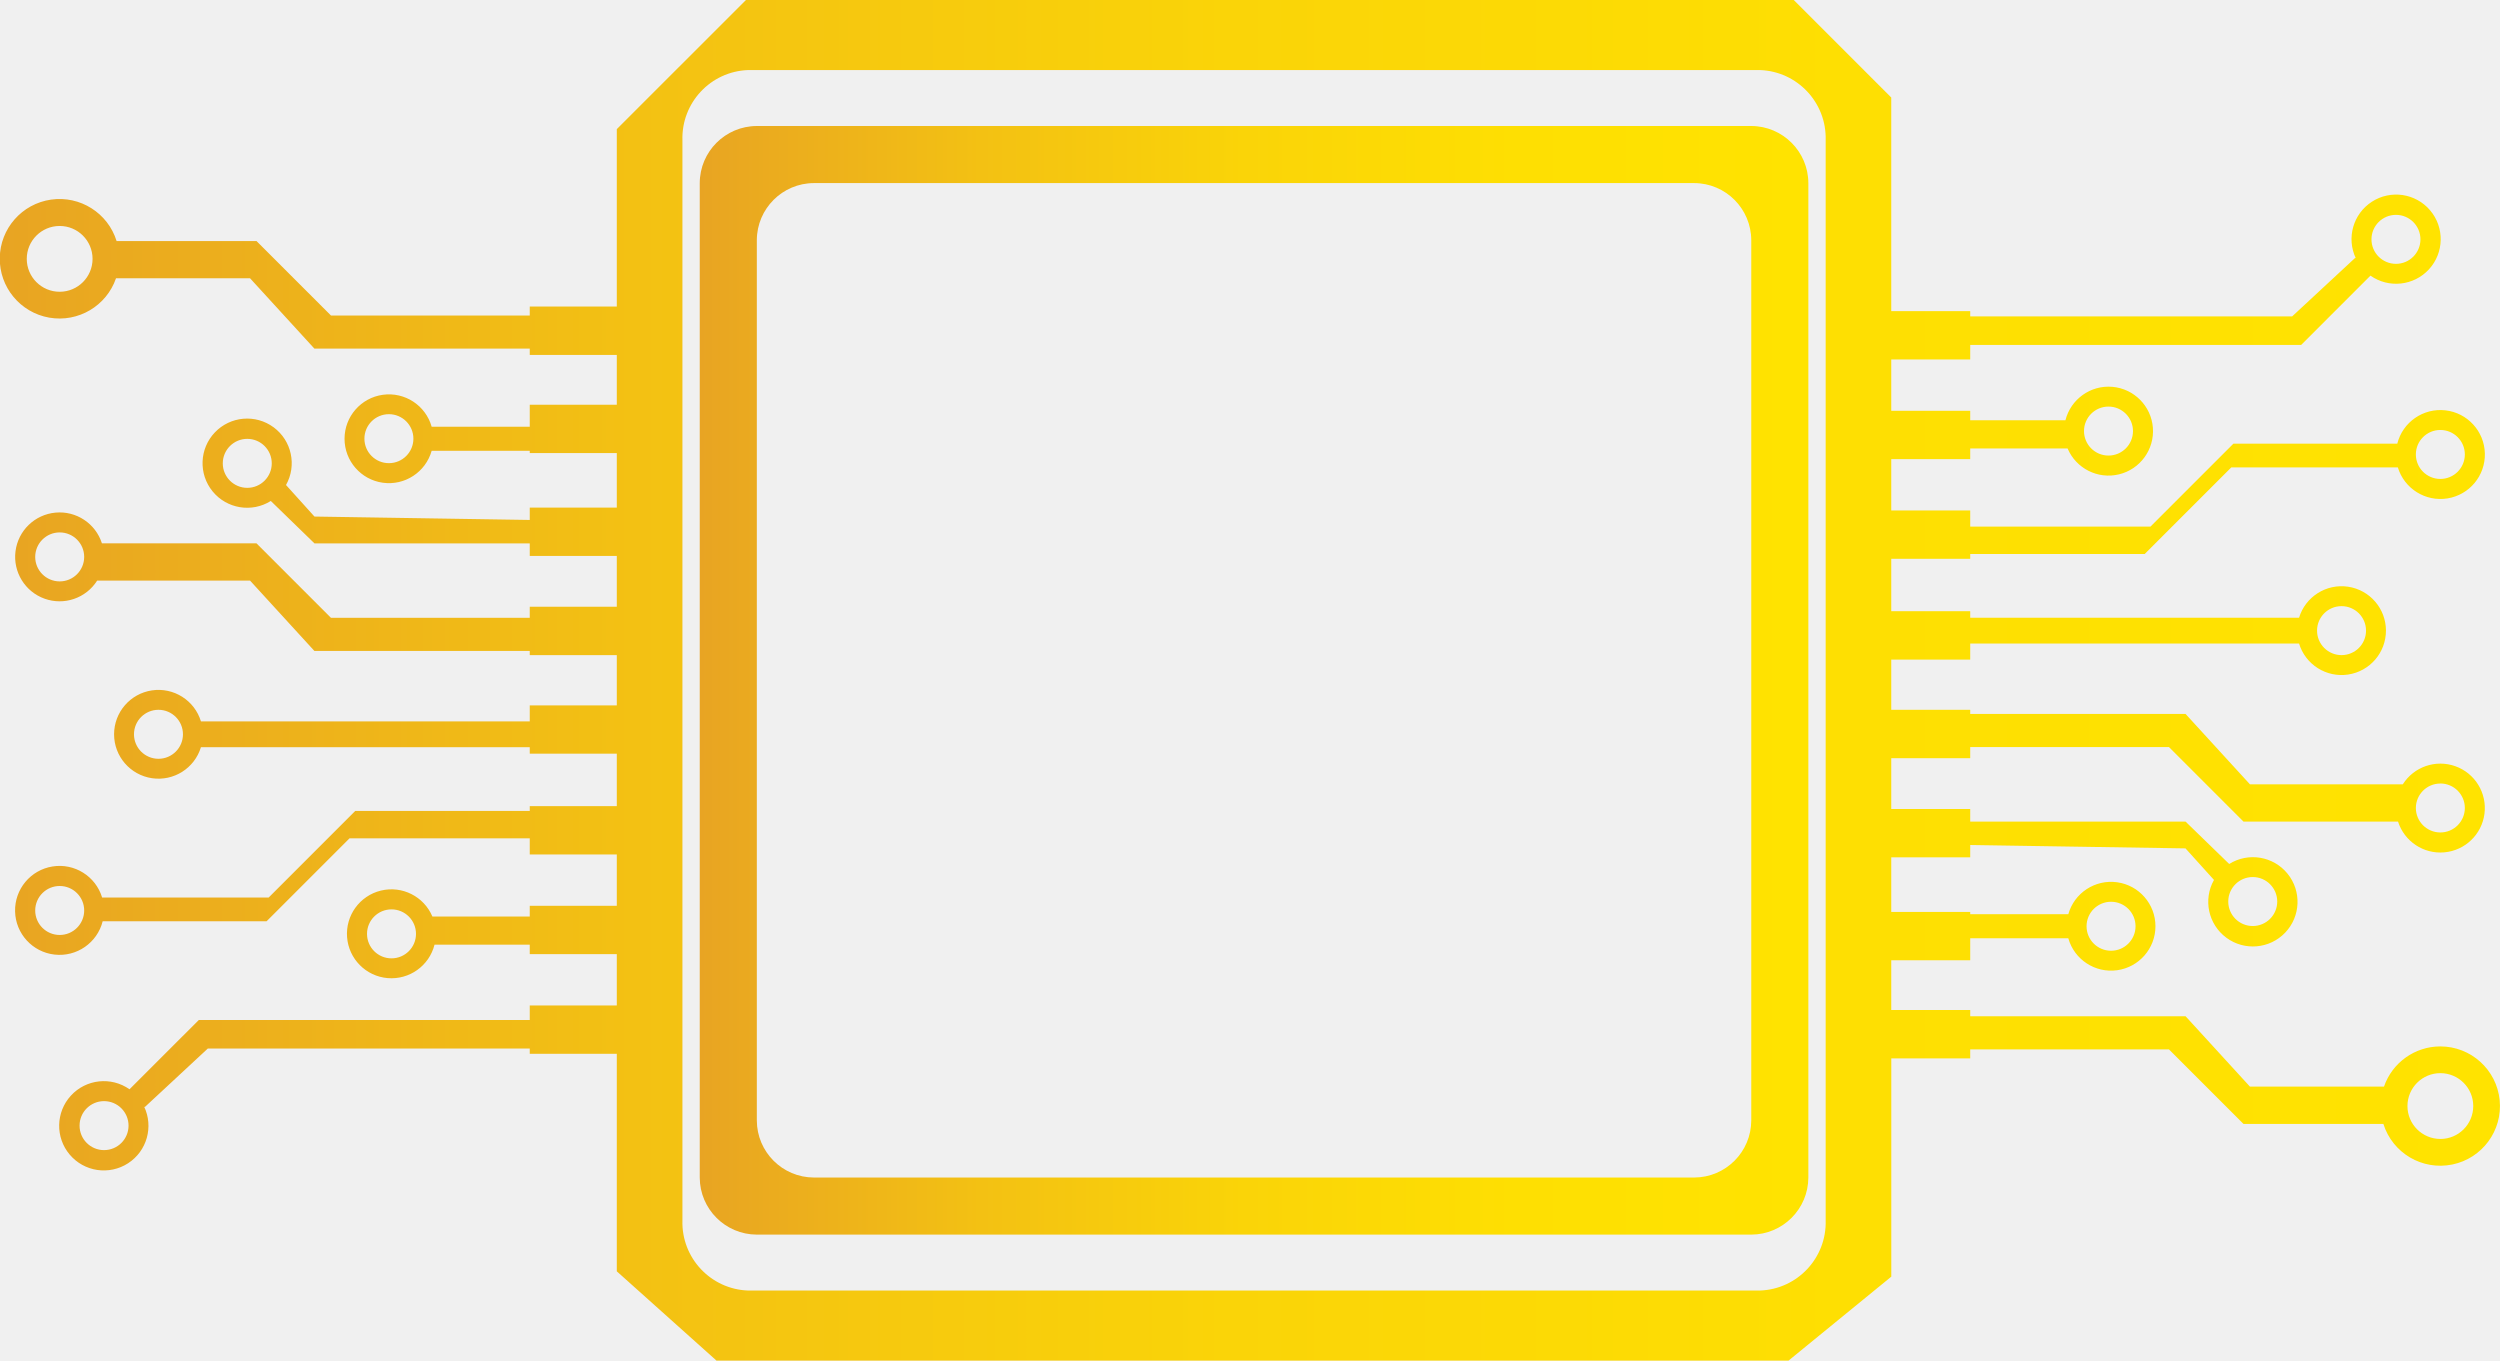
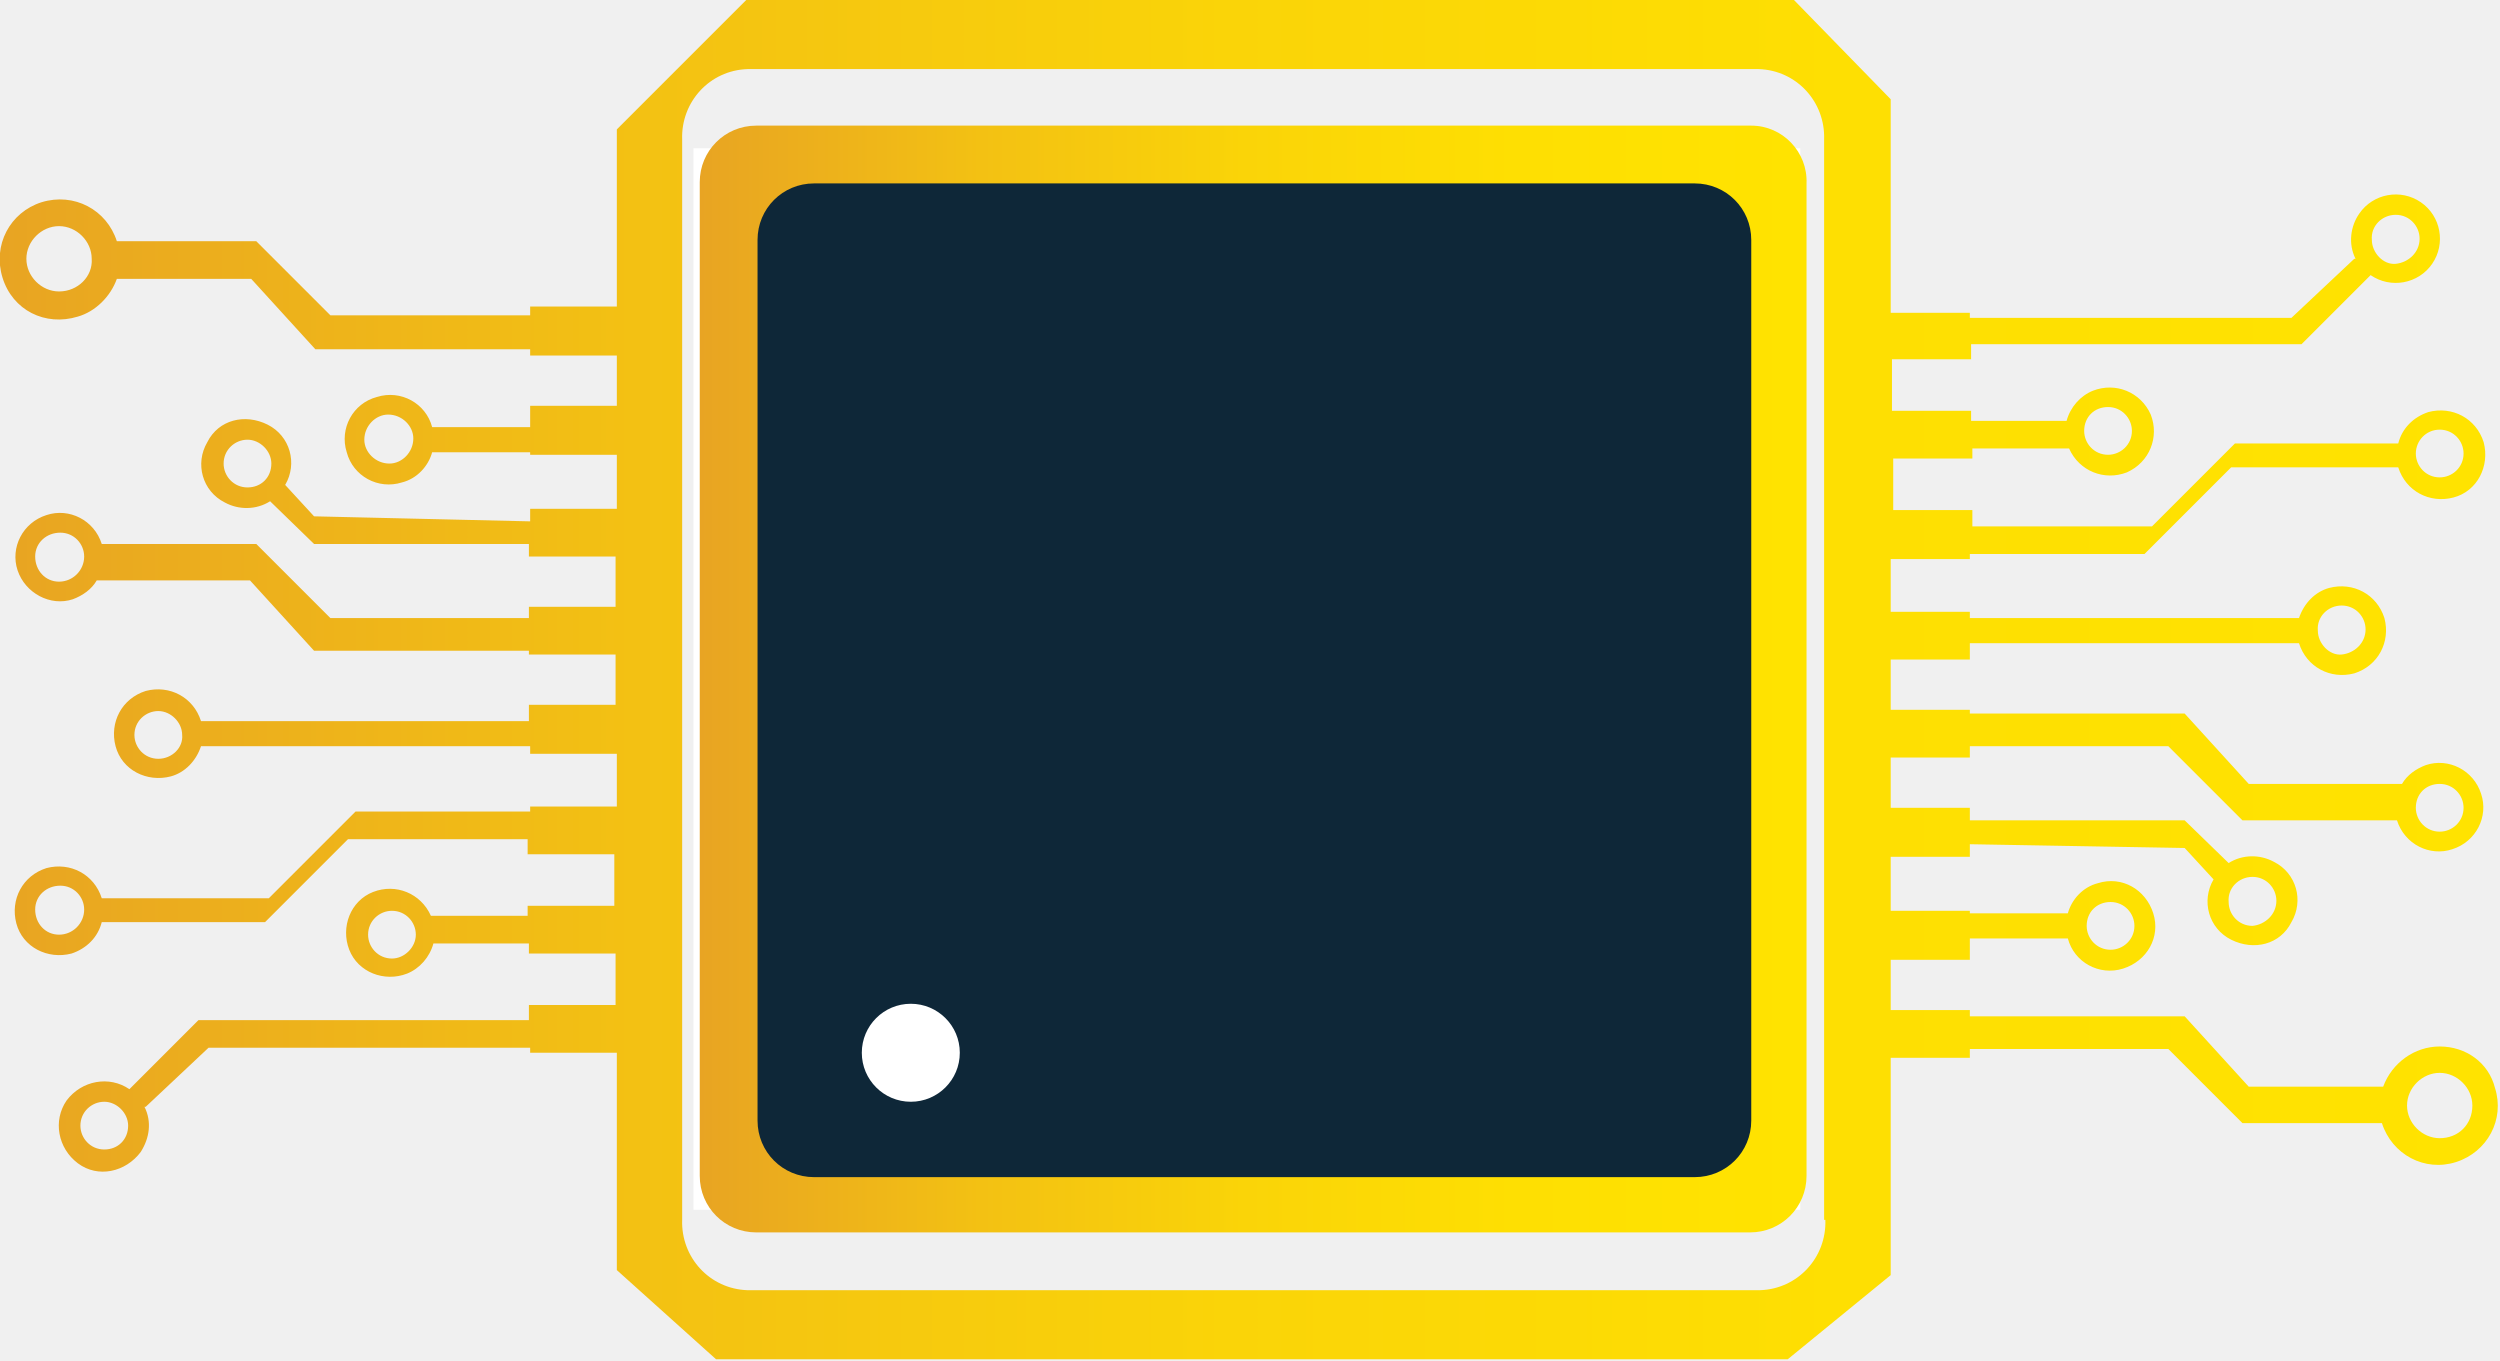
- <svg xmlns="http://www.w3.org/2000/svg" xmlns:xlink="http://www.w3.org/1999/xlink" viewBox="0 0 198.963 108.286">
-   <defs>
-     <style>
-       .cls-1 {
-         fill: url(#linear-gradient);
-       }
- 
-       .cls-2 {
-         fill: url(#linear-gradient-2);
-       }
-     </style>
-     <linearGradient id="linear-gradient" x1="55.689" y1="54.143" x2="143.918" y2="54.143" gradientUnits="userSpaceOnUse">
-       <stop offset="0" stop-color="#e8a423" />
-       <stop offset="0.022" stop-color="#e9a721" />
-       <stop offset="0.254" stop-color="#f3c113" />
-       <stop offset="0.492" stop-color="#fad408" />
-       <stop offset="0.737" stop-color="#fedf02" />
-       <stop offset="1" stop-color="#ffe300" />
-     </linearGradient>
-     <linearGradient id="linear-gradient-2" x1="0" y1="54.143" x2="198.963" y2="54.143" xlink:href="#linear-gradient" />
-   </defs>
-   <g id="Layer_2" data-name="Layer 2">
-     <g id="Layer_1-2" data-name="Layer 1">
+ <svg xmlns="http://www.w3.org/2000/svg" version="1.1" id="Layer_1" x="0px" y="0px" viewBox="0 0 199 108.3" style="enable-background:new 0 0 199 108.3;" xml:space="preserve">
+   <style type="text/css">
+ 	.st0{fill:#0E2738;stroke:#FFFFFF;stroke-miterlimit:10;}
+ 	.st1{fill:url(#SVGID_1_);}
+ 	.st2{fill:url(#SVGID_2_);}
+ 	.st3{fill:#FFFFFF;}
+ </style>
+   <rect x="55.7" y="12.3" class="st0" width="87.1" height="83.5" />
+   <g>
+     <g id="Layer_1-2">
      <g>
-         <path class="cls-1" d="M139.375,10.028H60.232a4.557,4.557,0,0,0-4.543,4.543V93.714a4.556,4.556,0,0,0,4.543,4.543h79.143a4.556,4.556,0,0,0,4.543-4.543V14.571A4.557,4.557,0,0,0,139.375,10.028Zm0,79.143a4.556,4.556,0,0,1-4.543,4.543H64.775a4.556,4.556,0,0,1-4.543-4.543V19.114a4.557,4.557,0,0,1,4.543-4.543h70.057a4.557,4.557,0,0,1,4.543,4.543Z" />
-         <path class="cls-2" d="M194.216,83.279a4.746,4.746,0,0,0-4.486,3.2H179.062l-5.122-5.6H156.8v-.5h-6.284V76.421H156.8V74.672h7.806a3.534,3.534,0,1,0,0-1.913H156.8v-.184h-6.284V68.229H156.8V67.25l17.133.269L176.2,70.03a3.553,3.553,0,1,0,1.212-1.27l-3.476-3.375H156.8v-1h-6.284V60.341H156.8v-.883h15.82l5.927,5.927h12.3a3.538,3.538,0,1,0,.38-2.964H179.062l-5.122-5.6H156.8v-.329h-6.284v-4H156.8V51.214H182.97a3.534,3.534,0,1,0,0-2.05H156.8v-.52h-6.284V44.47H156.8v-.379h13.885l6.894-6.894h13.254a3.539,3.539,0,1,0-.045-1.886H177.745l-6.6,6.6H156.8V40.623h-6.284V36.539H156.8v-.85h7.749a3.539,3.539,0,1,0-.172-2.24H156.8v-.757h-6.284V28.607H156.8V27.452h26.338l5.515-5.515a3.549,3.549,0,1,0-1.16-1.372l-.051-.046-5.021,4.662H156.8v-.42h-6.284v-17L142.755,0H59.366L49.088,10.277V24.394H42.16v.716H26.341l-5.927-5.927H9.279a4.756,4.756,0,1,0-.046,2.963H19.9l5.122,5.6H42.16v.5h6.928v3.967H42.16v1.75H34.354a3.533,3.533,0,1,0,0,1.912H42.16v.185h6.928V40.4H42.16v.98l-17.133-.27L22.763,38.6a3.549,3.549,0,1,0-1.211,1.27l3.475,3.375H42.16v1h6.928v4.042H42.16v.883H26.341l-5.927-5.927H8.112a3.537,3.537,0,1,0-.379,2.964H19.9l5.122,5.6H42.16v.33h6.928v4H42.16v1.277H15.993a3.533,3.533,0,1,0,0,2.05H42.16v.519h6.928v4.175H42.16v.378H28.275l-6.894,6.895H8.128a3.54,3.54,0,1,0,.044,1.886H21.219l6.6-6.6H42.16v1.288h6.928V72.09H42.16v.85H34.411a3.539,3.539,0,1,0,.172,2.239H42.16v.758h6.928v4.084H42.16v1.156H15.822l-5.515,5.514a3.553,3.553,0,1,0,1.16,1.372l.052.047,5.02-4.662H42.16v.42h6.928v17.311l7.936,7.107h85.314l8.181-6.683V84.235H156.8v-.716h15.82l5.927,5.927h11.134a4.748,4.748,0,1,0,4.532-6.167ZM168.008,71.767a1.949,1.949,0,1,1-1.949,1.949A1.95,1.95,0,0,1,168.008,71.767ZM179.284,69.8a1.949,1.949,0,1,1-1.948,1.948A1.949,1.949,0,0,1,179.284,69.8Zm14.932-7.446a1.949,1.949,0,1,1-1.949,1.948A1.948,1.948,0,0,1,194.216,62.358ZM186.351,48.24a1.949,1.949,0,1,1-1.948,1.949A1.949,1.949,0,0,1,186.351,48.24Zm7.865-14.021a1.949,1.949,0,1,1-1.949,1.948A1.948,1.948,0,0,1,194.216,34.219Zm-26.411-1.861a1.949,1.949,0,1,1-1.949,1.948A1.948,1.948,0,0,1,167.805,32.358ZM190.682,17.1a1.949,1.949,0,1,1-1.948,1.949A1.95,1.95,0,0,1,190.682,17.1ZM4.748,23.22A2.618,2.618,0,1,1,7.366,20.6,2.618,2.618,0,0,1,4.748,23.22ZM30.955,36.861A1.949,1.949,0,1,1,32.9,34.913,1.948,1.948,0,0,1,30.955,36.861ZM19.679,38.825a1.949,1.949,0,1,1,1.949-1.948A1.948,1.948,0,0,1,19.679,38.825ZM4.748,46.271A1.949,1.949,0,1,1,6.7,44.322,1.95,1.95,0,0,1,4.748,46.271Zm7.864,14.117a1.949,1.949,0,1,1,1.949-1.948A1.949,1.949,0,0,1,12.612,60.388ZM4.748,74.41A1.949,1.949,0,1,1,6.7,72.461,1.95,1.95,0,0,1,4.748,74.41Zm26.411,1.861a1.949,1.949,0,1,1,1.948-1.948A1.949,1.949,0,0,1,31.159,76.271ZM8.281,91.532a1.949,1.949,0,1,1,1.949-1.948A1.948,1.948,0,0,1,8.281,91.532Zm137.015,5.6a5.424,5.424,0,0,1-5.223,5.576H59.534a5.424,5.424,0,0,1-5.223-5.576V11.152a5.424,5.424,0,0,1,5.223-5.576h80.539a5.424,5.424,0,0,1,5.223,5.576Zm48.92-6.489a2.618,2.618,0,1,1,2.618-2.618A2.618,2.618,0,0,1,194.216,90.645Z" />
+         <linearGradient id="SVGID_1_" gradientUnits="userSpaceOnUse" x1="55.689" y1="53.747" x2="143.918" y2="53.747" gradientTransform="matrix(1 0 0 -1 0 107.8898)">
+           <stop offset="0" style="stop-color:#E8A423" />
+           <stop offset="2.200000e-02" style="stop-color:#E9A721" />
+           <stop offset="0.254" style="stop-color:#F3C113" />
+           <stop offset="0.492" style="stop-color:#FAD408" />
+           <stop offset="0.737" style="stop-color:#FEDF02" />
+           <stop offset="1" style="stop-color:#FFE300" />
+         </linearGradient>
+         <path class="st1" d="M139.4,10H60.2c-2.5,0-4.5,2-4.5,4.5v79.1c0,2.5,2,4.5,4.5,4.5h79.1c2.5,0,4.5-2,4.5-4.5V14.6     C143.9,12.1,141.9,10,139.4,10z M139.4,89.2c0,2.5-2,4.5-4.5,4.5H64.8c-2.5,0-4.5-2-4.5-4.5V19.1c0-2.5,2-4.5,4.5-4.5h70.1     c2.5,0,4.5,2,4.5,4.5V89.2z" />
+         <linearGradient id="SVGID_2_" gradientUnits="userSpaceOnUse" x1="-2.003374e-02" y1="53.747" x2="198.961" y2="53.747" gradientTransform="matrix(1 0 0 -1 0 107.8898)">
+           <stop offset="0" style="stop-color:#E8A423" />
+           <stop offset="2.200000e-02" style="stop-color:#E9A721" />
+           <stop offset="0.254" style="stop-color:#F3C113" />
+           <stop offset="0.492" style="stop-color:#FAD408" />
+           <stop offset="0.737" style="stop-color:#FEDF02" />
+           <stop offset="1" style="stop-color:#FFE300" />
+         </linearGradient>
+         <path class="st2" d="M194.2,83.3c-2,0-3.8,1.3-4.5,3.2h-10.7l-5.1-5.6h-17.1v-0.5h-6.3v-4h6.3v-1.7h7.8c0.5,1.9,2.5,3,4.4,2.4     s3-2.5,2.4-4.4s-2.5-3-4.4-2.4c-1.2,0.3-2.1,1.3-2.4,2.4h-7.8v-0.2h-6.3v-4.3h6.3v-1l17.1,0.3l2.3,2.5c-1,1.7-0.4,3.9,1.4,4.8     s3.9,0.4,4.8-1.4c1-1.7,0.4-3.9-1.4-4.8c-1.1-0.6-2.5-0.6-3.6,0.1l-3.5-3.4h-17.1v-1h-6.3v-4h6.3v-0.9h15.8l5.9,5.9h12.3     c0.6,1.9,2.6,2.9,4.4,2.3c1.9-0.6,2.9-2.6,2.3-4.4c-0.6-1.9-2.6-2.9-4.4-2.3c-0.8,0.3-1.5,0.8-1.9,1.5h-12.2l-5.1-5.6h-17.1v-0.3     h-6.3v-4h6.3v-1.3H183c0.6,1.9,2.5,2.9,4.4,2.4c1.9-0.6,2.9-2.5,2.4-4.4c-0.6-1.9-2.5-2.9-4.4-2.4c-1.1,0.3-2,1.2-2.4,2.4h-26.2     v-0.5h-6.3v-4.2h6.3v-0.4h13.9l6.9-6.9h13.3c0.6,1.9,2.5,2.9,4.4,2.4s2.9-2.5,2.4-4.4c-0.6-1.9-2.5-2.9-4.4-2.4     c-1.2,0.4-2.1,1.3-2.4,2.5h-13l-6.6,6.6h-14.3v-1.3h-6.3v-4.1h6.3v-0.8h7.7c0.8,1.8,2.8,2.6,4.6,1.9c1.8-0.8,2.6-2.8,1.9-4.6     c-0.8-1.8-2.8-2.6-4.6-1.9c-1,0.4-1.8,1.3-2.1,2.4h-7.6v-0.8h-6.3v-4.1h6.3v-1.2h26.3l5.5-5.5c1.6,1.1,3.8,0.7,4.9-0.9     c1.1-1.6,0.7-3.8-0.9-4.9s-3.8-0.7-4.9,0.9c-0.7,1-0.9,2.4-0.3,3.6l-0.1,0l-5,4.7h-25.6v-0.4h-6.3v-17L142.8,0H59.4L49.1,10.3     v14.1h-6.9v0.7H26.3l-5.9-5.9H9.3c-0.8-2.5-3.4-3.9-6-3.1c-2.5,0.8-3.9,3.4-3.1,6s3.4,3.9,6,3.1c1.4-0.4,2.6-1.6,3.1-3h10.7     l5.1,5.6h17.1v0.5h6.9v4h-6.9V34h-7.8c-0.5-1.9-2.5-3-4.4-2.4c-1.9,0.5-3,2.5-2.4,4.4c0.5,1.9,2.5,3,4.4,2.4     c1.2-0.3,2.1-1.3,2.4-2.4h7.8v0.2h6.9v4.3h-6.9v1L25,41.1l-2.3-2.5c1-1.7,0.4-3.9-1.4-4.8s-3.9-0.4-4.8,1.4     c-1,1.7-0.4,3.9,1.4,4.8c1.1,0.6,2.5,0.6,3.6-0.1l3.5,3.4h17.1v1h6.9v4h-6.9v0.9H26.3l-5.9-5.9H8.1c-0.6-1.9-2.6-2.9-4.4-2.3     c-1.9,0.6-2.9,2.6-2.3,4.4s2.6,2.9,4.4,2.3c0.8-0.3,1.5-0.8,1.9-1.5h12.2l5.1,5.6h17.1v0.3h6.9v4h-6.9v1.3H16     c-0.6-1.9-2.5-2.9-4.4-2.4c-1.9,0.6-2.9,2.5-2.4,4.4s2.5,2.9,4.4,2.4c1.1-0.3,2-1.2,2.4-2.4h26.2V60h6.9v4.2h-6.9v0.4H28.3     l-6.9,6.9H8.1c-0.6-1.9-2.5-2.9-4.4-2.4c-1.9,0.6-2.9,2.5-2.4,4.4s2.5,2.9,4.4,2.4c1.2-0.4,2.1-1.3,2.4-2.5h13l6.6-6.6h14.3V68     h6.9v4.1h-6.9v0.8h-7.7c-0.8-1.8-2.8-2.6-4.6-1.9s-2.6,2.8-1.9,4.6s2.8,2.6,4.6,1.9c1-0.4,1.8-1.3,2.1-2.4h7.6v0.8h6.9V80h-6.9     v1.2H15.8l-5.5,5.5c-1.6-1.1-3.8-0.7-5,0.9c-1.1,1.6-0.7,3.8,0.9,5s3.8,0.7,5-0.9c0.7-1.1,0.9-2.4,0.3-3.6l0.1,0l5-4.7h25.6v0.4     h6.9v17.3l7.9,7.1h85.3l8.2-6.7V84.2h6.3v-0.7h15.8l5.9,5.9h11.1c0.8,2.5,3.4,3.9,5.9,3.1s3.9-3.4,3.1-5.9     C198.1,84.6,196.3,83.3,194.2,83.3L194.2,83.3z M168,71.8c1.1,0,1.9,0.9,1.9,1.9c0,1.1-0.9,1.9-1.9,1.9c-1.1,0-1.9-0.9-1.9-1.9     C166.1,72.6,166.9,71.8,168,71.8z M179.3,69.8c1.1,0,1.9,0.9,1.9,1.9c0,1.1-0.9,1.9-1.9,2c-1.1,0-1.9-0.9-1.9-1.9c0,0,0,0,0,0     C177.3,70.7,178.2,69.8,179.3,69.8z M194.2,62.4c1.1,0,1.9,0.9,1.9,1.9c0,1.1-0.9,1.9-1.9,1.9c-1.1,0-1.9-0.9-1.9-1.9     c0,0,0,0,0,0C192.3,63.2,193.1,62.4,194.2,62.4L194.2,62.4z M186.4,48.2c1.1,0,1.9,0.9,1.9,1.9c0,1.1-0.9,1.9-1.9,2     s-1.9-0.9-1.9-1.9c0,0,0,0,0,0C184.4,49.1,185.3,48.2,186.4,48.2z M194.2,34.2c1.1,0,1.9,0.9,1.9,1.9c0,1.1-0.9,1.9-1.9,1.9     c-1.1,0-1.9-0.9-1.9-1.9c0,0,0,0,0,0C192.3,35.1,193.1,34.2,194.2,34.2C194.2,34.2,194.2,34.2,194.2,34.2z M167.8,32.4     c1.1,0,1.9,0.9,1.9,1.9c0,1.1-0.9,1.9-1.9,1.9c-1.1,0-1.9-0.9-1.9-1.9c0,0,0,0,0,0C165.9,33.2,166.7,32.4,167.8,32.4     C167.8,32.4,167.8,32.4,167.8,32.4L167.8,32.4z M190.7,17.1c1.1,0,1.9,0.9,1.9,1.9c0,1.1-0.9,1.9-1.9,2s-1.9-0.9-1.9-1.9     c0,0,0,0,0,0C188.7,18,189.6,17.1,190.7,17.1z M4.7,23.2c-1.4,0-2.6-1.2-2.6-2.6c0-1.4,1.2-2.6,2.6-2.6c1.4,0,2.6,1.2,2.6,2.6     C7.4,22,6.2,23.2,4.7,23.2C4.7,23.2,4.7,23.2,4.7,23.2z M31,36.9c-1.1,0-2-0.9-2-1.9c0-1.1,0.9-2,1.9-2c1.1,0,2,0.9,2,1.9     c0,0,0,0,0,0C32.9,36,32,36.9,31,36.9z M19.7,38.8c-1.1,0-1.9-0.9-1.9-1.9c0-1.1,0.9-1.9,1.9-1.9s1.9,0.9,1.9,1.9c0,0,0,0,0,0     C21.6,38,20.8,38.8,19.7,38.8C19.7,38.8,19.7,38.8,19.7,38.8z M4.7,46.3c-1.1,0-1.9-0.9-1.9-2c0-1.1,0.9-1.9,2-1.9     c1.1,0,1.9,0.9,1.9,1.9C6.7,45.4,5.8,46.3,4.7,46.3C4.7,46.3,4.7,46.3,4.7,46.3z M12.6,60.4c-1.1,0-1.9-0.9-1.9-1.9     c0-1.1,0.9-1.9,1.9-1.9s1.9,0.9,1.9,1.9c0,0,0,0,0,0C14.6,59.5,13.7,60.4,12.6,60.4z M4.7,74.4c-1.1,0-1.9-0.9-1.9-2     c0-1.1,0.9-1.9,2-1.9c1.1,0,1.9,0.9,1.9,1.9C6.7,73.5,5.8,74.4,4.7,74.4C4.7,74.4,4.7,74.4,4.7,74.4z M31.2,76.3     c-1.1,0-1.9-0.9-1.9-1.9c0-1.1,0.9-1.9,1.9-1.9c1.1,0,1.9,0.9,1.9,1.9c0,0,0,0,0,0C33.1,75.4,32.2,76.3,31.2,76.3z M8.3,91.5     c-1.1,0-1.9-0.9-1.9-1.9c0-1.1,0.9-1.9,1.9-1.9s1.9,0.9,1.9,1.9c0,0,0,0,0,0C10.2,90.7,9.4,91.5,8.3,91.5     C8.3,91.5,8.3,91.5,8.3,91.5z M145.3,97.1c0.1,3-2.2,5.5-5.2,5.6H59.5c-3-0.1-5.3-2.6-5.2-5.6v-86c-0.1-3,2.2-5.5,5.2-5.6h80.5     c3,0.1,5.3,2.6,5.2,5.6V97.1z M194.2,90.6c-1.4,0-2.6-1.2-2.6-2.6c0-1.4,1.2-2.6,2.6-2.6c1.4,0,2.6,1.2,2.6,2.6l0,0     C196.8,89.5,195.7,90.6,194.2,90.6C194.2,90.6,194.2,90.6,194.2,90.6L194.2,90.6z" />
      </g>
    </g>
  </g>
+   <circle class="st3" cx="72.5" cy="83.8" r="3.9" />
</svg>
